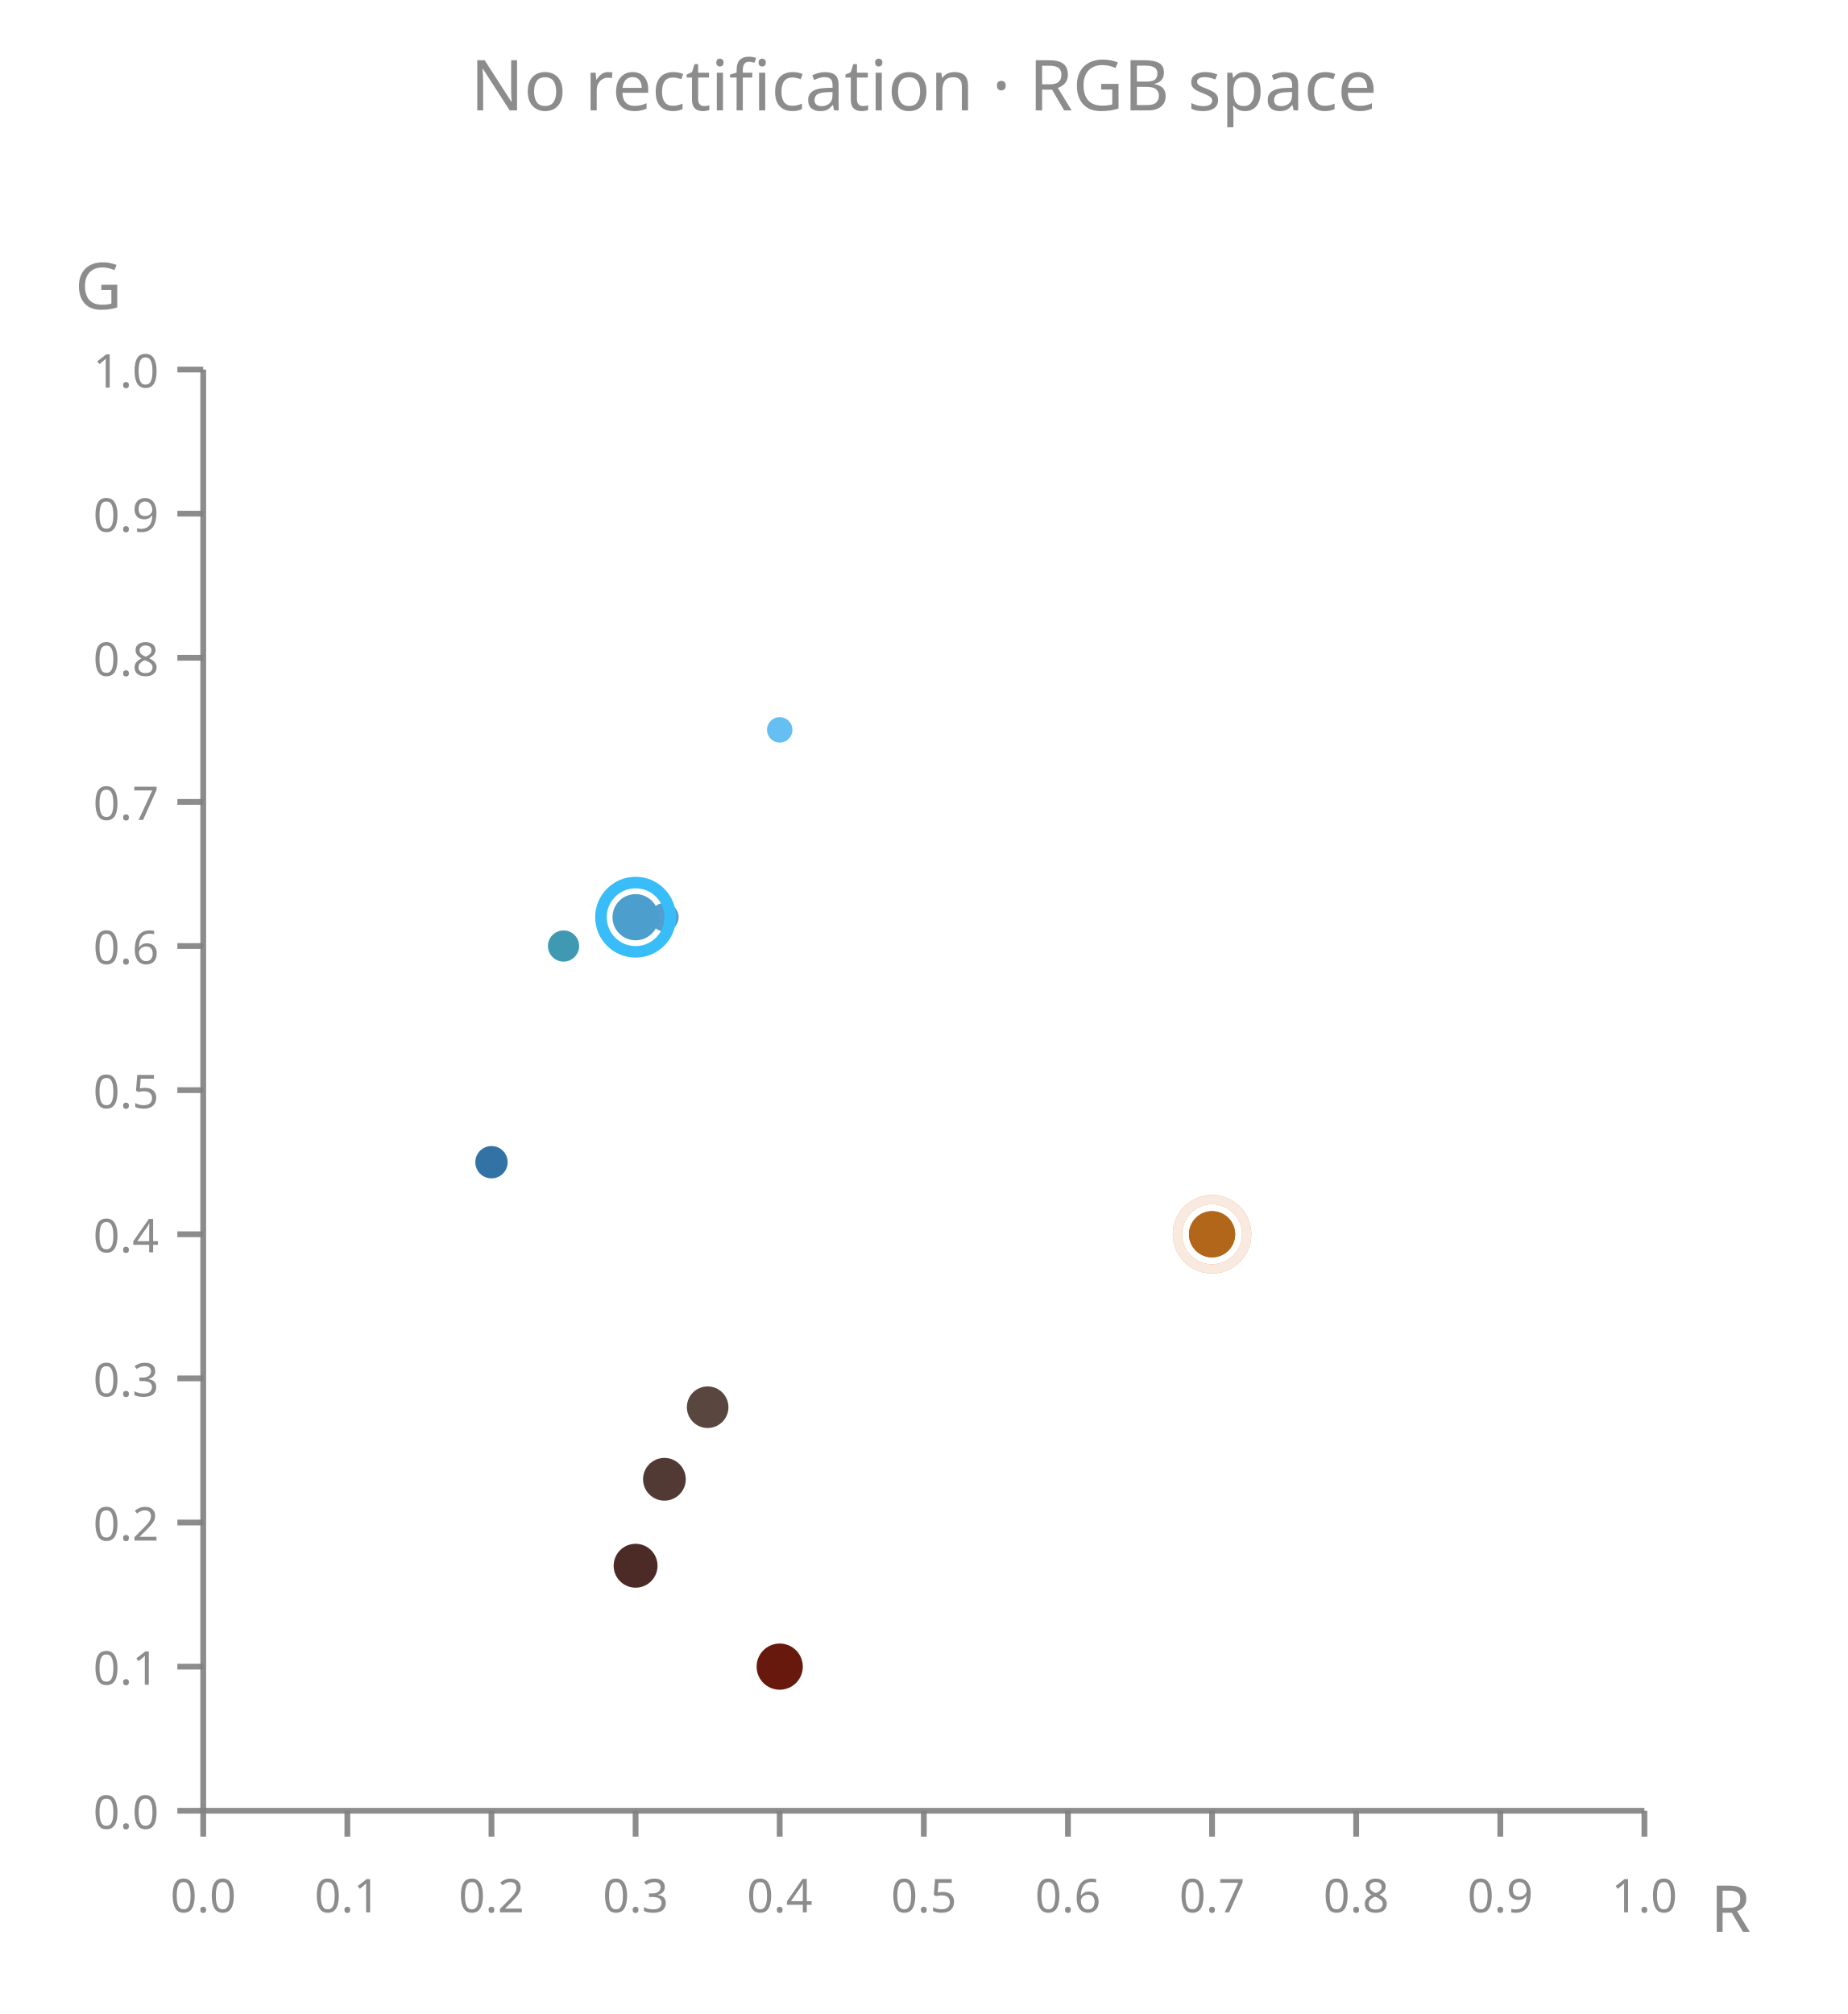
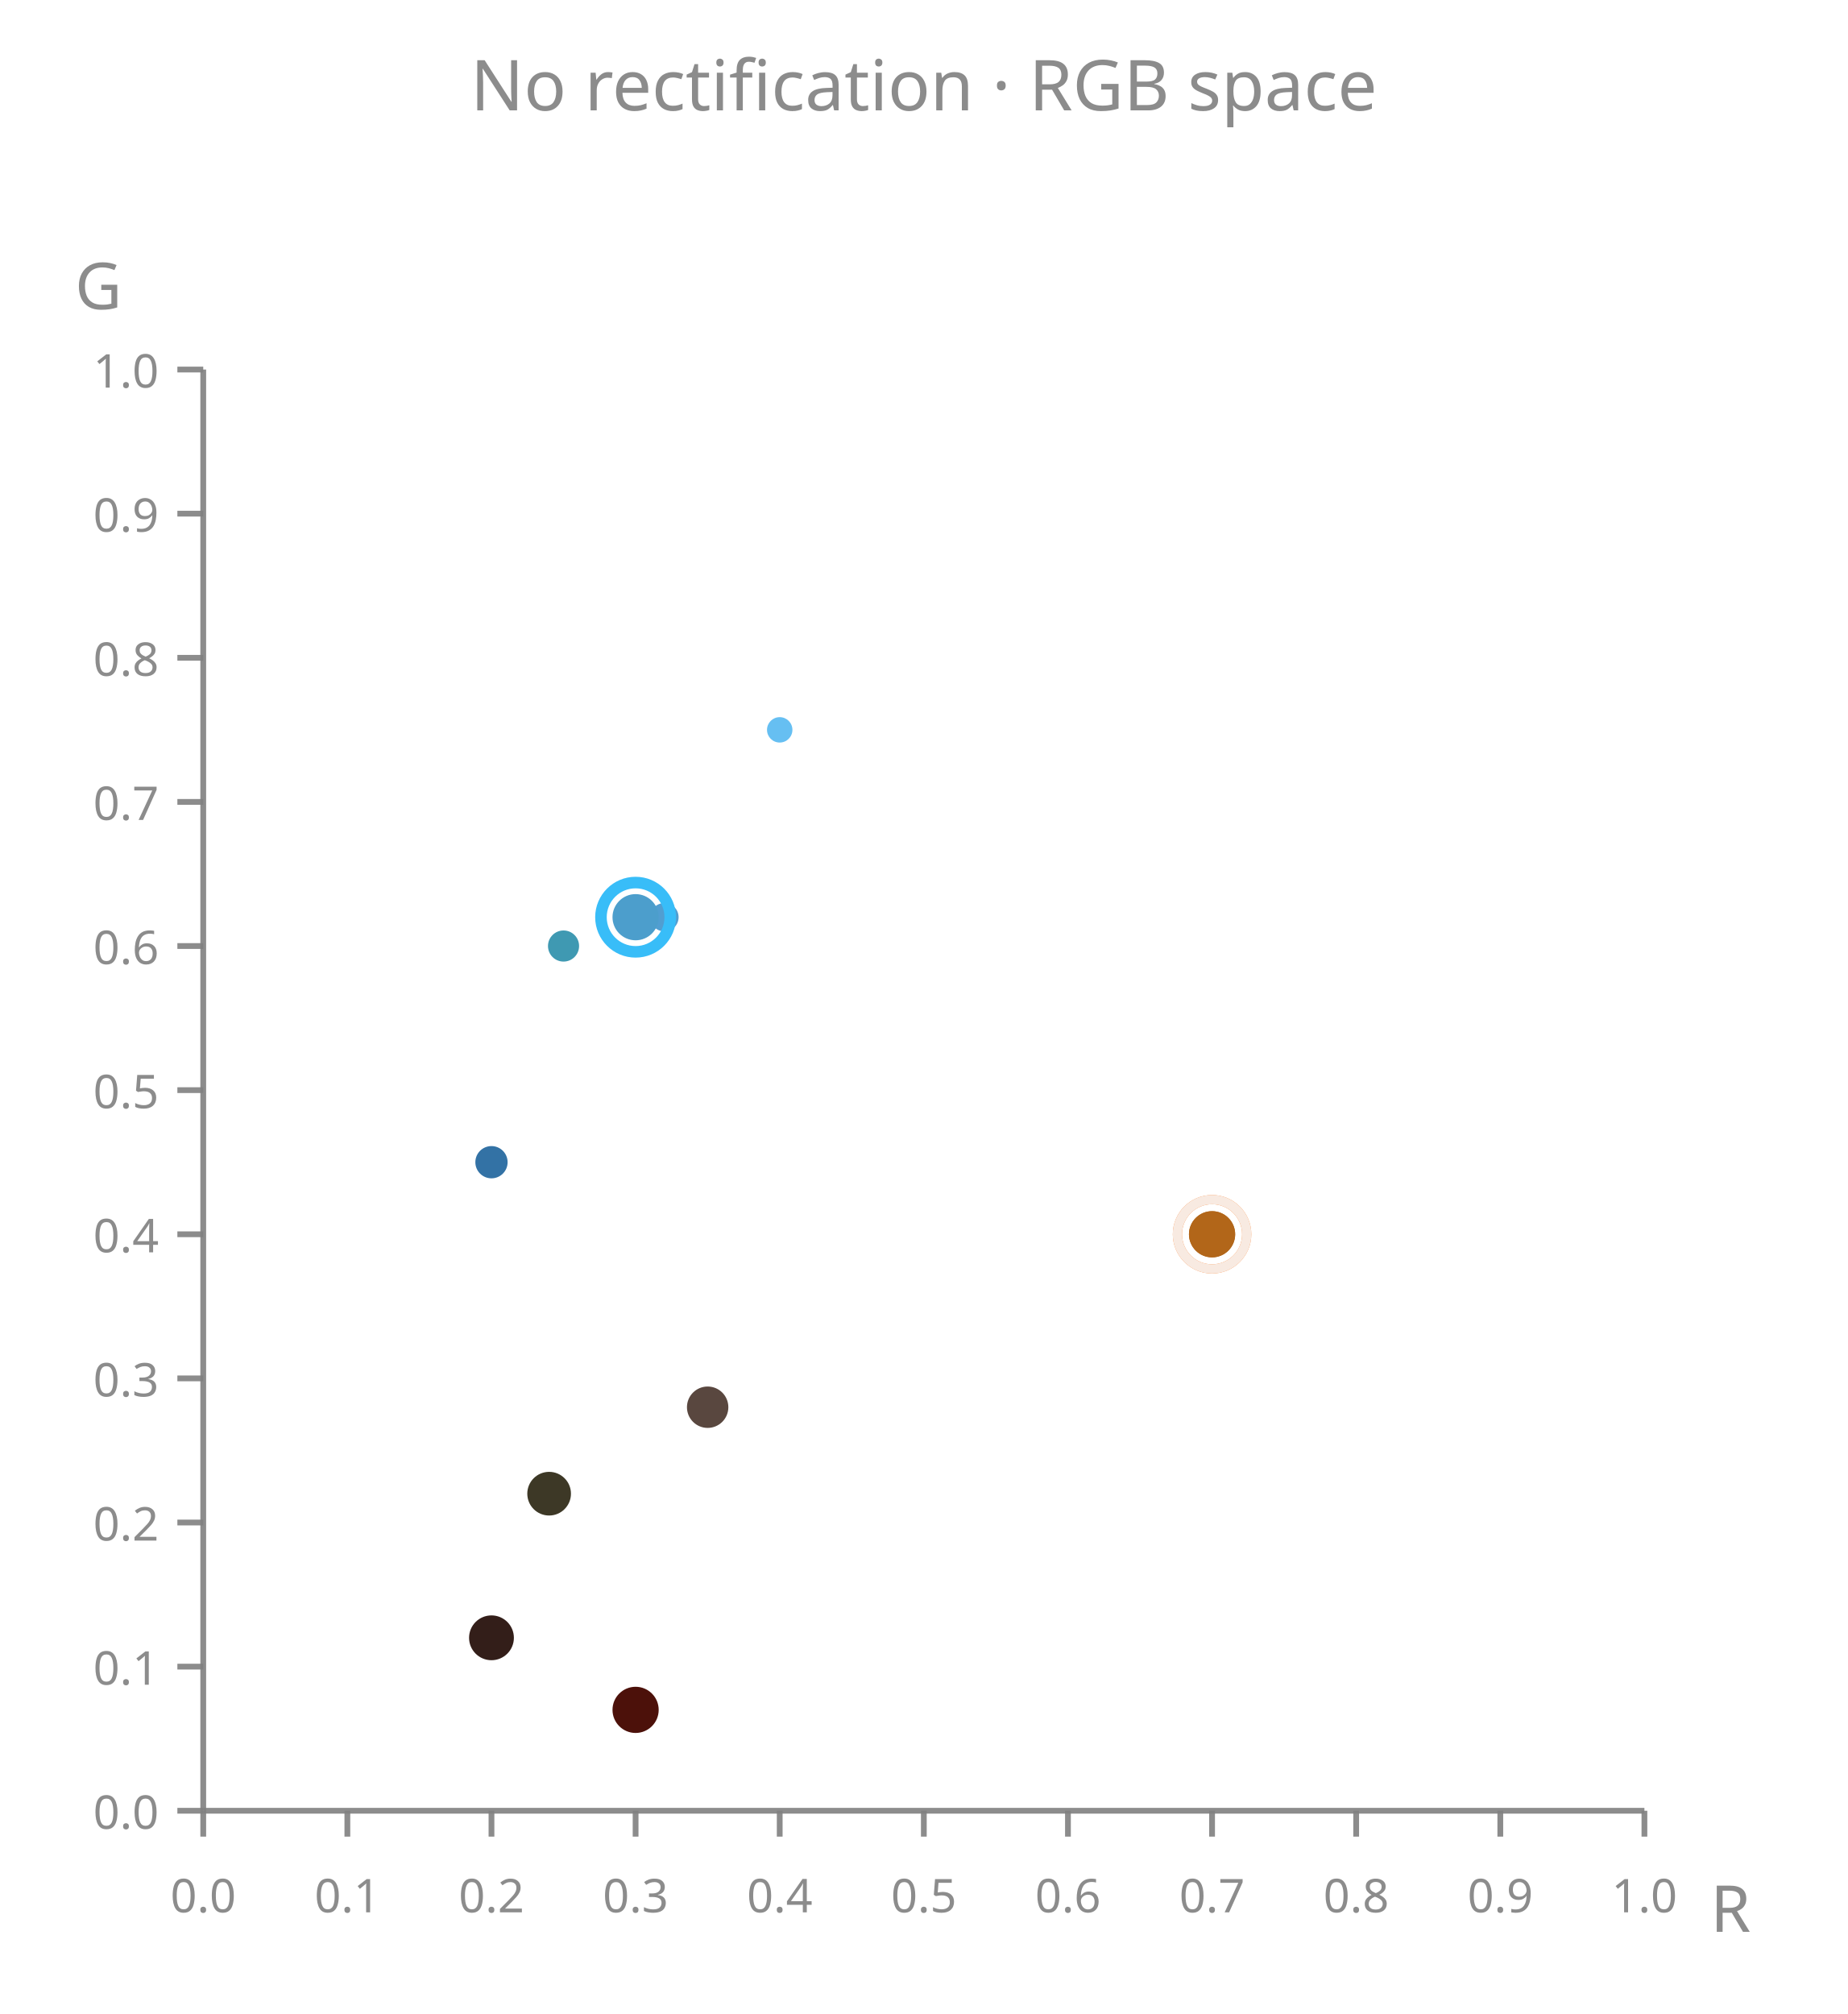
<svg xmlns="http://www.w3.org/2000/svg" baseProfile="full" height="436.0px" version="1.1" viewBox="0,0,400.0,436.0" width="400.0px">
  <defs />
  <g class="layer_bg" />
  <g class="layer_boundary" />
  <g class="layer_axes">
    <line fill="none" stroke="rgba(128,128,128,0.9)" stroke-width="1.25" x1="44.0" x2="356" y1="392.0" y2="392.0" />
    <line fill="none" stroke="rgba(128,128,128,0.9)" stroke-width="1.25" x1="44.0" x2="44.0" y1="392.0" y2="80" />
    <line fill="none" stroke="rgba(128,128,128,0.9)" stroke-width="1.25" x1="44.0" x2="44.0" y1="392.0" y2="397.6" />
    <text dominant-baseline="hanging" fill="rgba(128,128,128,0.9)" font-family="sans-serif" font-size="10.08" text-anchor="middle" x="44.0" y="406.168">0.0</text>
    <line fill="none" stroke="rgba(128,128,128,0.9)" stroke-width="1.25" x1="75.2" x2="75.2" y1="392.0" y2="397.6" />
    <text dominant-baseline="hanging" fill="rgba(128,128,128,0.9)" font-family="sans-serif" font-size="10.08" text-anchor="middle" x="75.2" y="406.168">0.1</text>
    <line fill="none" stroke="rgba(128,128,128,0.9)" stroke-width="1.25" x1="106.4" x2="106.4" y1="392.0" y2="397.6" />
    <text dominant-baseline="hanging" fill="rgba(128,128,128,0.9)" font-family="sans-serif" font-size="10.08" text-anchor="middle" x="106.4" y="406.168">0.2</text>
    <line fill="none" stroke="rgba(128,128,128,0.9)" stroke-width="1.25" x1="137.6" x2="137.6" y1="392.0" y2="397.6" />
    <text dominant-baseline="hanging" fill="rgba(128,128,128,0.9)" font-family="sans-serif" font-size="10.08" text-anchor="middle" x="137.6" y="406.168">0.3</text>
    <line fill="none" stroke="rgba(128,128,128,0.9)" stroke-width="1.25" x1="168.8" x2="168.8" y1="392.0" y2="397.6" />
    <text dominant-baseline="hanging" fill="rgba(128,128,128,0.9)" font-family="sans-serif" font-size="10.08" text-anchor="middle" x="168.8" y="406.168">0.4</text>
    <line fill="none" stroke="rgba(128,128,128,0.9)" stroke-width="1.25" x1="200" x2="200" y1="392.0" y2="397.6" />
    <text dominant-baseline="hanging" fill="rgba(128,128,128,0.9)" font-family="sans-serif" font-size="10.08" text-anchor="middle" x="200" y="406.168">0.5</text>
    <line fill="none" stroke="rgba(128,128,128,0.9)" stroke-width="1.25" x1="231.2" x2="231.2" y1="392.0" y2="397.6" />
    <text dominant-baseline="hanging" fill="rgba(128,128,128,0.9)" font-family="sans-serif" font-size="10.08" text-anchor="middle" x="231.2" y="406.168">0.6</text>
    <line fill="none" stroke="rgba(128,128,128,0.9)" stroke-width="1.25" x1="262.4" x2="262.4" y1="392.0" y2="397.6" />
    <text dominant-baseline="hanging" fill="rgba(128,128,128,0.9)" font-family="sans-serif" font-size="10.08" text-anchor="middle" x="262.4" y="406.168">0.7</text>
    <line fill="none" stroke="rgba(128,128,128,0.9)" stroke-width="1.25" x1="293.6" x2="293.6" y1="392.0" y2="397.6" />
    <text dominant-baseline="hanging" fill="rgba(128,128,128,0.9)" font-family="sans-serif" font-size="10.08" text-anchor="middle" x="293.6" y="406.168">0.8</text>
    <line fill="none" stroke="rgba(128,128,128,0.9)" stroke-width="1.25" x1="324.8" x2="324.8" y1="392.0" y2="397.6" />
    <text dominant-baseline="hanging" fill="rgba(128,128,128,0.9)" font-family="sans-serif" font-size="10.08" text-anchor="middle" x="324.8" y="406.168">0.9</text>
    <line fill="none" stroke="rgba(128,128,128,0.9)" stroke-width="1.25" x1="356" x2="356" y1="392.0" y2="397.6" />
    <text dominant-baseline="hanging" fill="rgba(128,128,128,0.9)" font-family="sans-serif" font-size="10.08" text-anchor="middle" x="356" y="406.168">1.0</text>
    <line fill="none" stroke="rgba(128,128,128,0.9)" stroke-width="1.25" x1="44.0" x2="38.4" y1="392.0" y2="392.0" />
    <text dominant-baseline="central" fill="rgba(128,128,128,0.9)" font-family="sans-serif" font-size="10.08" text-anchor="end" x="34.4" y="392.0">0.0</text>
    <line fill="none" stroke="rgba(128,128,128,0.9)" stroke-width="1.25" x1="44.0" x2="38.4" y1="360.8" y2="360.8" />
    <text dominant-baseline="central" fill="rgba(128,128,128,0.9)" font-family="sans-serif" font-size="10.08" text-anchor="end" x="34.4" y="360.8">0.1</text>
    <line fill="none" stroke="rgba(128,128,128,0.9)" stroke-width="1.25" x1="44.0" x2="38.4" y1="329.6" y2="329.6" />
    <text dominant-baseline="central" fill="rgba(128,128,128,0.9)" font-family="sans-serif" font-size="10.08" text-anchor="end" x="34.4" y="329.6">0.2</text>
    <line fill="none" stroke="rgba(128,128,128,0.9)" stroke-width="1.25" x1="44.0" x2="38.4" y1="298.4" y2="298.4" />
    <text dominant-baseline="central" fill="rgba(128,128,128,0.9)" font-family="sans-serif" font-size="10.08" text-anchor="end" x="34.4" y="298.4">0.3</text>
    <line fill="none" stroke="rgba(128,128,128,0.9)" stroke-width="1.25" x1="44.0" x2="38.4" y1="267.2" y2="267.2" />
    <text dominant-baseline="central" fill="rgba(128,128,128,0.9)" font-family="sans-serif" font-size="10.08" text-anchor="end" x="34.4" y="267.2">0.4</text>
    <line fill="none" stroke="rgba(128,128,128,0.9)" stroke-width="1.25" x1="44.0" x2="38.4" y1="236" y2="236" />
    <text dominant-baseline="central" fill="rgba(128,128,128,0.9)" font-family="sans-serif" font-size="10.08" text-anchor="end" x="34.4" y="236">0.5</text>
    <line fill="none" stroke="rgba(128,128,128,0.9)" stroke-width="1.25" x1="44.0" x2="38.4" y1="204.8" y2="204.8" />
    <text dominant-baseline="central" fill="rgba(128,128,128,0.9)" font-family="sans-serif" font-size="10.08" text-anchor="end" x="34.4" y="204.8">0.6</text>
    <line fill="none" stroke="rgba(128,128,128,0.9)" stroke-width="1.25" x1="44.0" x2="38.4" y1="173.6" y2="173.6" />
    <text dominant-baseline="central" fill="rgba(128,128,128,0.9)" font-family="sans-serif" font-size="10.08" text-anchor="end" x="34.4" y="173.6">0.7</text>
    <line fill="none" stroke="rgba(128,128,128,0.9)" stroke-width="1.25" x1="44.0" x2="38.4" y1="142.4" y2="142.4" />
    <text dominant-baseline="central" fill="rgba(128,128,128,0.9)" font-family="sans-serif" font-size="10.08" text-anchor="end" x="34.4" y="142.4">0.8</text>
    <line fill="none" stroke="rgba(128,128,128,0.9)" stroke-width="1.25" x1="44.0" x2="38.4" y1="111.2" y2="111.2" />
    <text dominant-baseline="central" fill="rgba(128,128,128,0.9)" font-family="sans-serif" font-size="10.08" text-anchor="end" x="34.4" y="111.2">0.9</text>
    <line fill="none" stroke="rgba(128,128,128,0.9)" stroke-width="1.25" x1="44.0" x2="38.4" y1="80" y2="80" />
    <text dominant-baseline="central" fill="rgba(128,128,128,0.9)" font-family="sans-serif" font-size="10.08" text-anchor="end" x="34.4" y="80">1.0</text>
    <text fill="rgba(128,128,128,0.9)" font-family="sans-serif" font-size="14" x="370.3" y="418.208">R</text>
    <text fill="rgba(128,128,128,0.9)" font-family="sans-serif" font-size="14" x="16.224" y="66.928">G</text>
  </g>
  <g class="layer_dots">
    <circle cx="168.8" cy="158" fill="rgb(102,191,242)" r="2.75" stroke="none" />
-     <circle cx="143.84" cy="198.56" fill="rgb(81,158,209)" r="3.075" stroke="none" />
+     <circle cx="143.84" cy="198.56" fill="rgb(81,158,209)" r="3.071" stroke="none" />
    <circle cx="137.6" cy="198.56" fill="rgb(76,158,204)" r="5.0" stroke="none" />
-     <circle cx="122" cy="204.8" fill="rgb(63,153,178)" r="3.375" stroke="none" />
-     <circle cx="106.4" cy="251.6" fill="rgb(51,114,165)" r="3.5" stroke="none" />
-     <circle cx="153.2" cy="304.64" fill="rgb(89,71,63)" r="4.5" stroke="none" />
-     <circle cx="143.84" cy="320.24" fill="rgb(81,58,51)" r="4.625" stroke="none" />
-     <circle cx="137.6" cy="338.96" fill="rgb(76,43,38)" r="4.75" stroke="none" />
-     <circle cx="168.8" cy="360.8" fill="rgb(102,25,12)" r="5.0" stroke="none" />
+     <circle cx="122" cy="204.8" fill="rgb(63,153,178)" r="3.368" stroke="none" />
+     <circle cx="106.4" cy="251.6" fill="rgb(51,114,165)" r="3.492" stroke="none" />
+     <circle cx="153.2" cy="304.64" fill="rgb(89,71,63)" r="4.481" stroke="none" />
+     <circle cx="118.88" cy="323.36" fill="rgb(61,56,38)" r="4.728" stroke="none" />
+     <circle cx="106.4" cy="354.56" fill="rgb(51,30,25)" r="4.852" stroke="none" />
+     <circle cx="137.6" cy="370.16" fill="rgb(76,17,10)" r="5.0" stroke="none" />
    <circle cx="262.4" cy="267.2" fill="rgb(178,102,25)" r="5.0" stroke="none" />
  </g>
  <g class="layer_overlay">
    <circle cx="137.6" cy="198.56" fill="none" r="7.5" stroke="rgba(56,189,248,1.0)" stroke-width="2.5" />
    <circle cx="262.4" cy="267.2" fill="none" r="7.5" stroke="rgba(249,115,22,1.0)" stroke-width="2.0" />
    <circle cx="262.4" cy="267.2" fill="rgb(178,102,25)" r="5.0" stroke="none" />
    <circle cx="262.4" cy="267.2" fill="none" r="7.5" stroke="rgba(248,250,252,0.88)" stroke-width="2.0" />
  </g>
  <g class="layer_header">
    <text dominant-baseline="central" fill="rgba(128,128,128,0.9)" font-family="sans-serif" font-size="15.2" text-anchor="middle" x="200.0" y="18.0">No rectification · RGB space</text>
  </g>
</svg>
